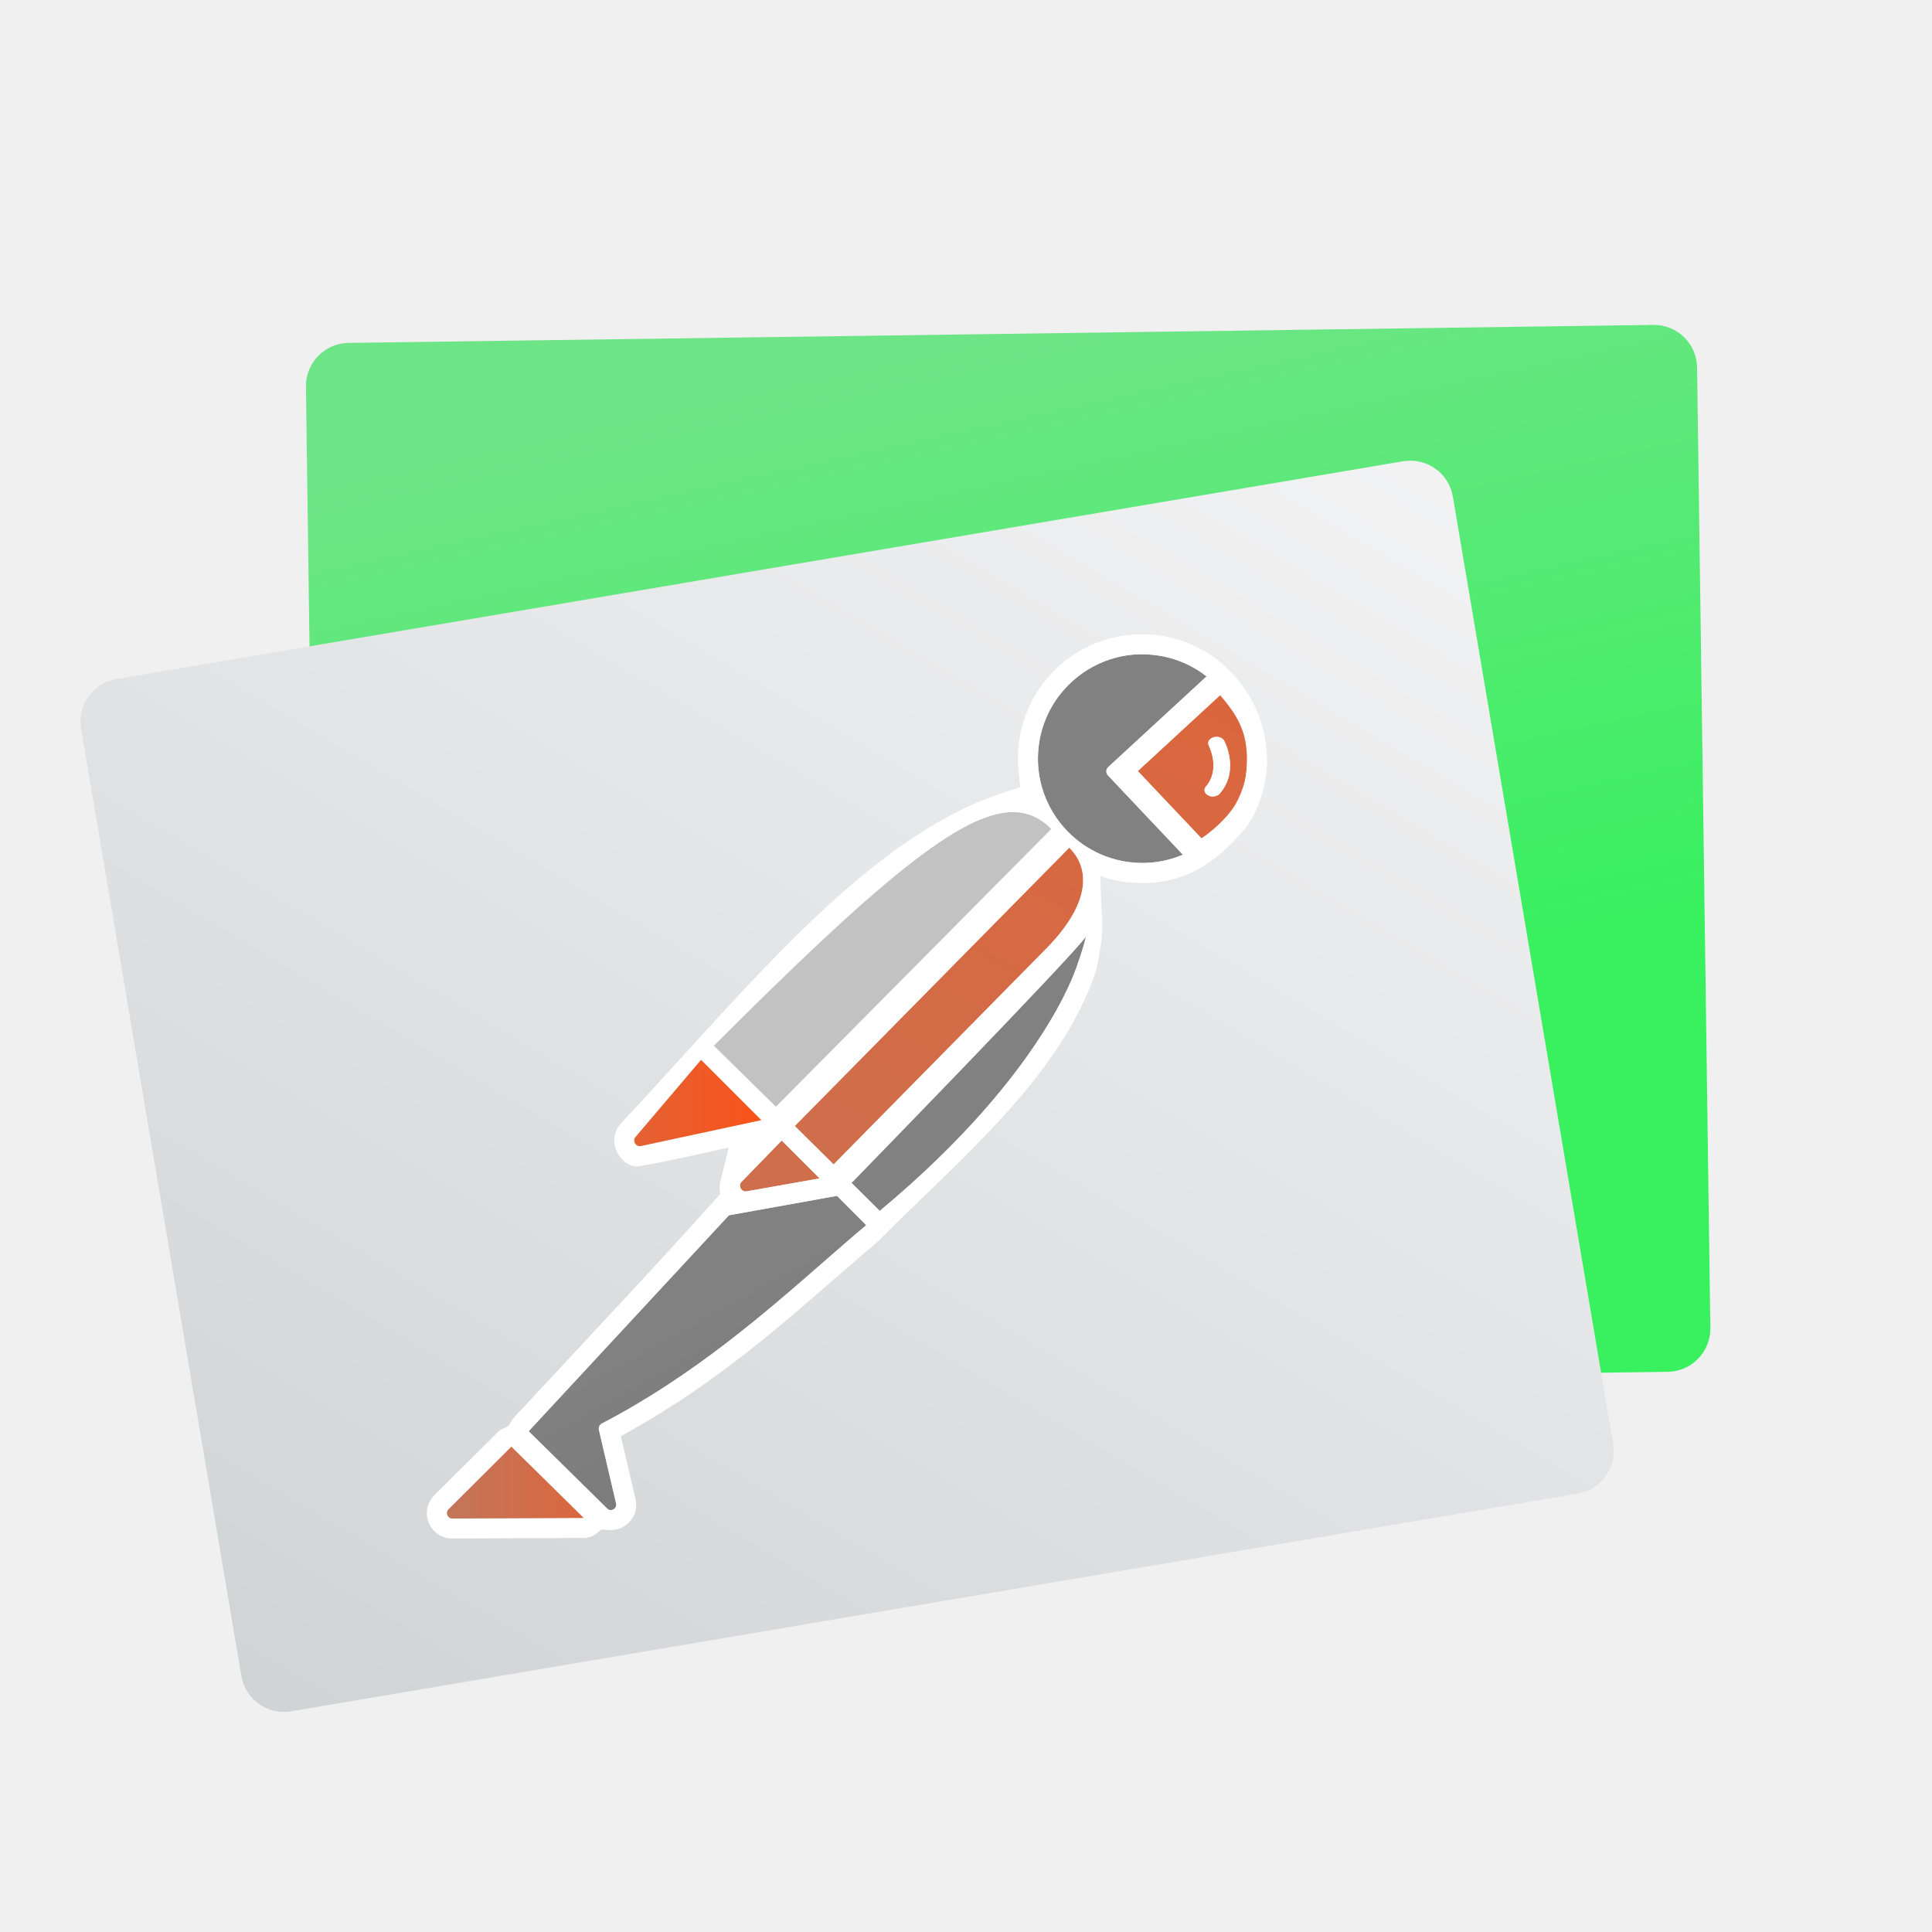
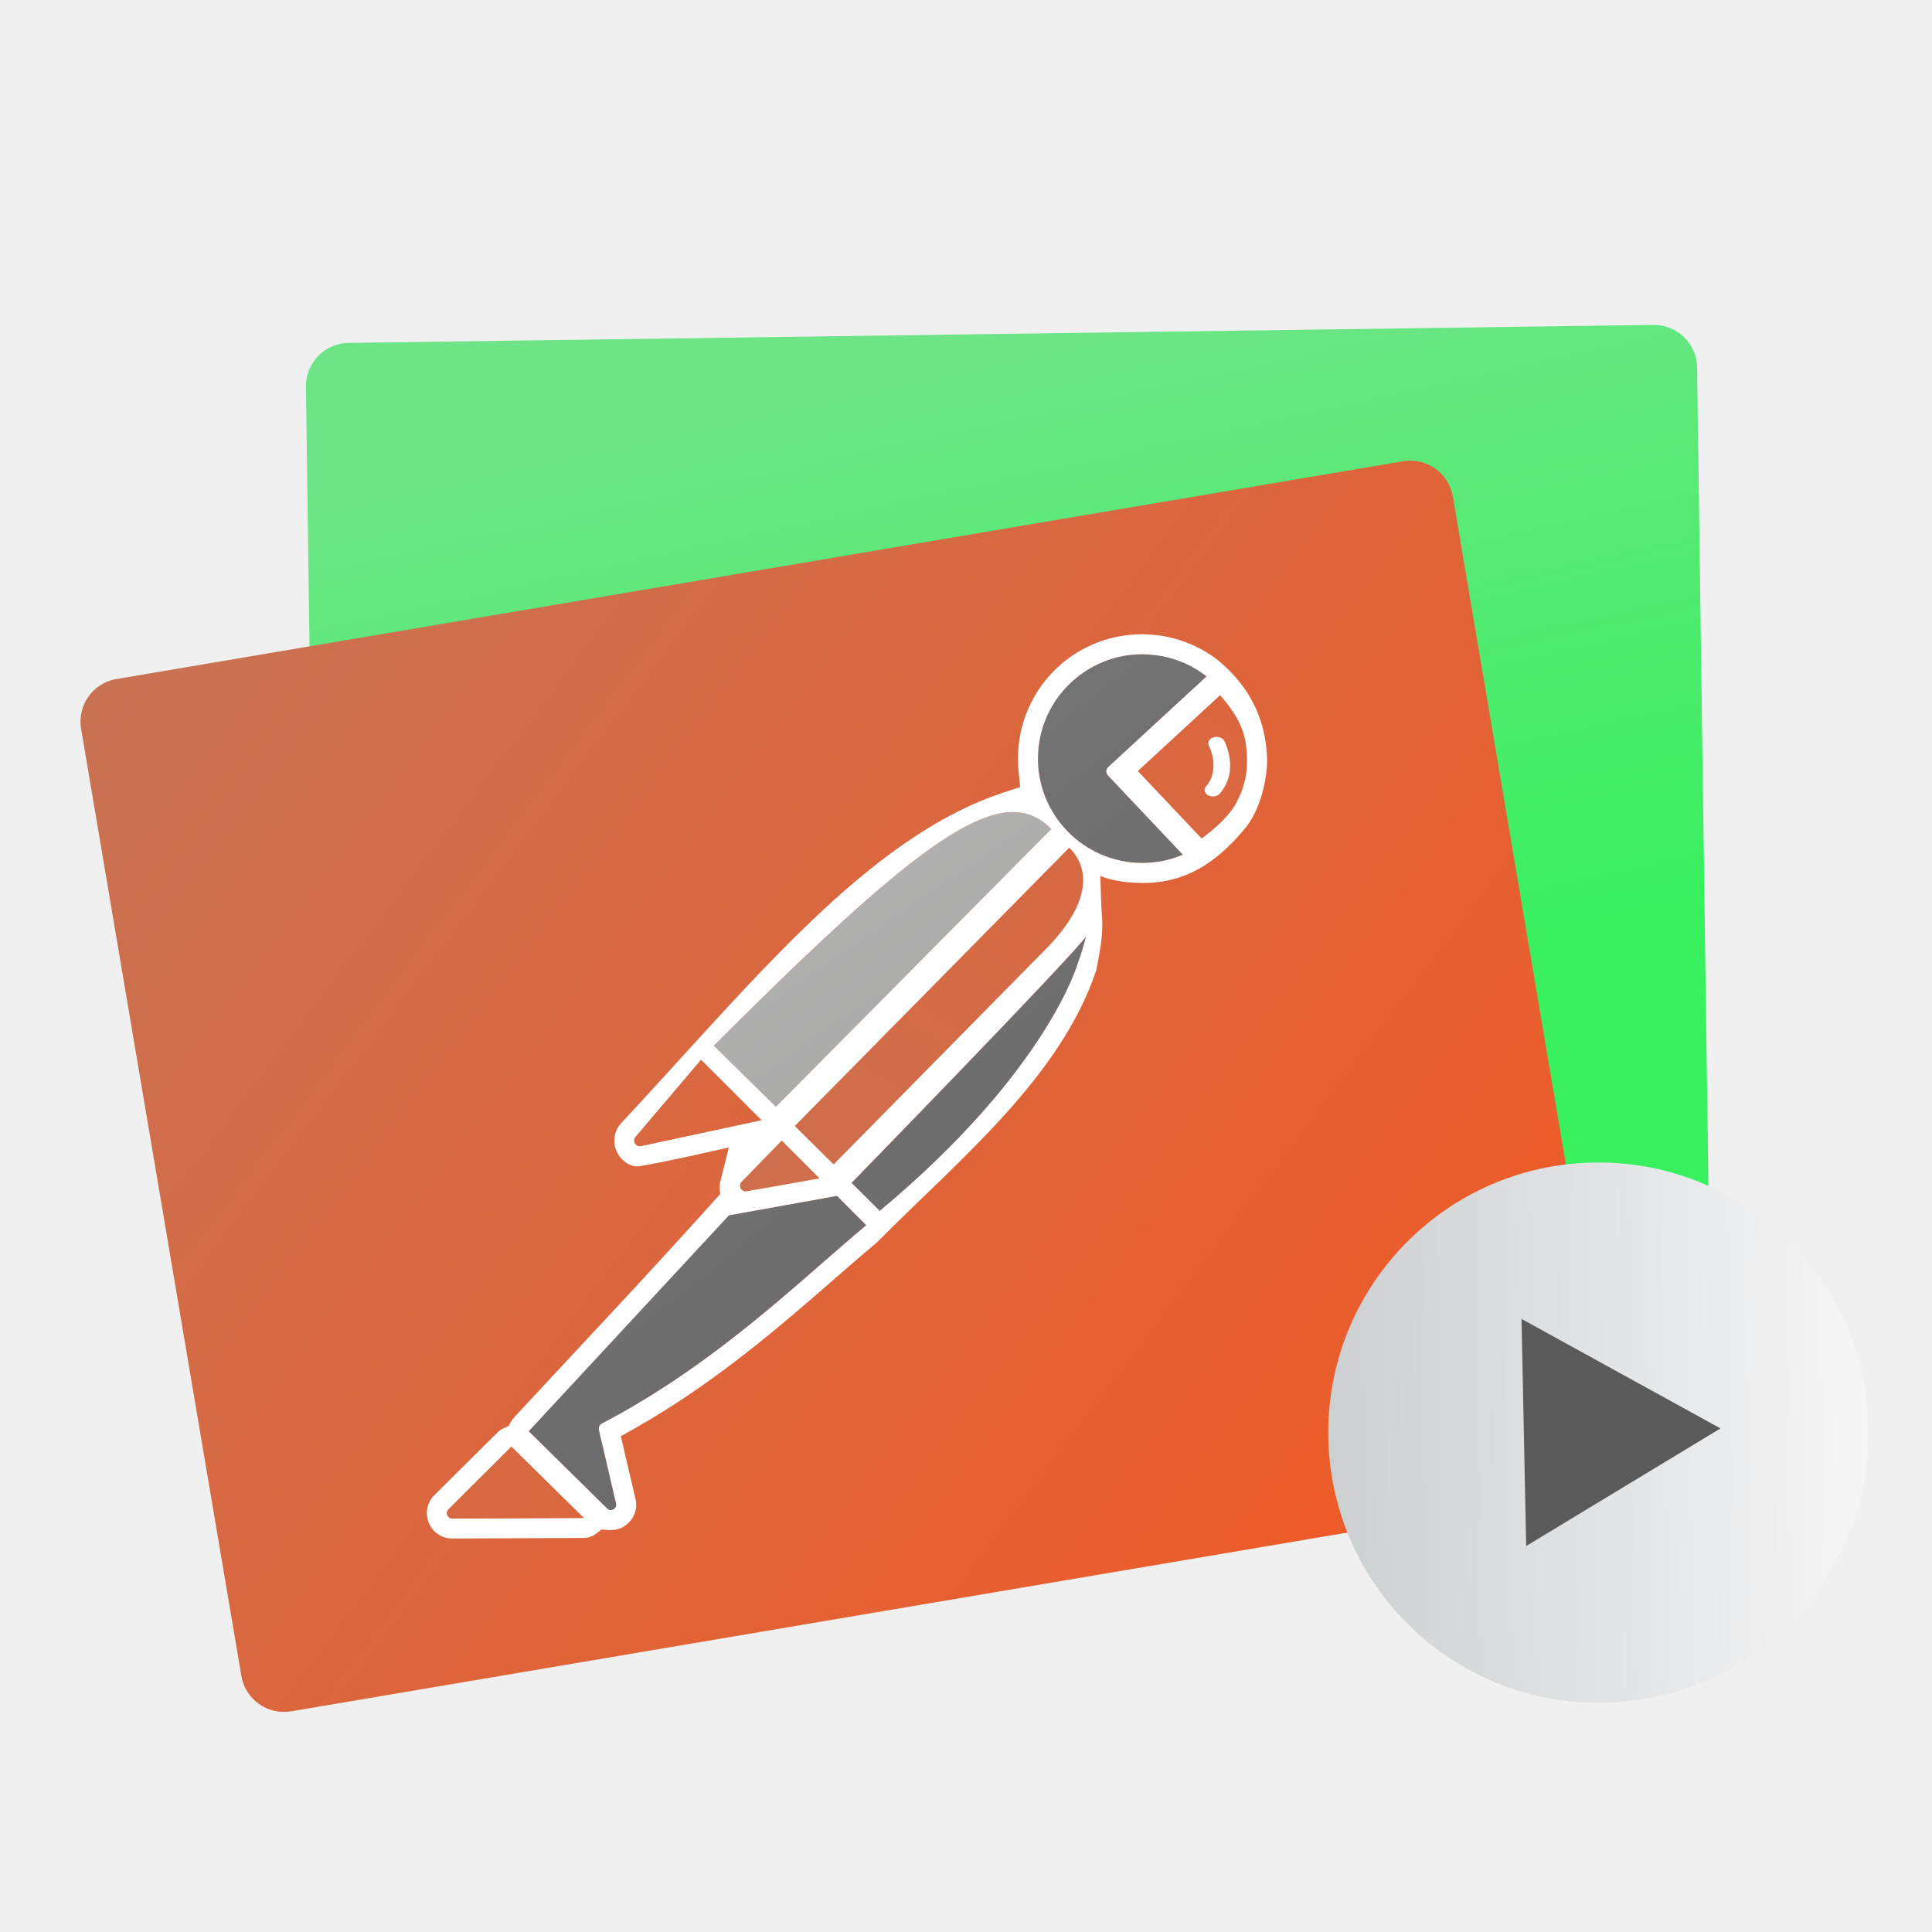
<svg xmlns="http://www.w3.org/2000/svg" xmlns:xlink="http://www.w3.org/1999/xlink" height="48" width="48">
-   <linearGradient id="a">
+   <linearGradient id="a" gradientTransform="scale(.827952 1.207799)" gradientUnits="userSpaceOnUse" x1=".999" x2="49.767" xlink:href="#e" y1="11.34" y2="34.347" />
+   <linearGradient id="b" gradientUnits="userSpaceOnUse" x1="-1.165" x2="23.533" y1="45.123" y2="45.123">
+     <stop offset="0" stop-color="#cdd0d1" />
+     <stop offset="1" stop-color="#f6f6f7" />
+   </linearGradient>
+   <linearGradient id="c" gradientUnits="userSpaceOnUse" x1="5.506" x2="14.428" xlink:href="#i" y1="43.555" y2="43.555" />
+   <linearGradient id="d" gradientTransform="matrix(1.13834 0 0 1.138339 26.12502 -.512948)" gradientUnits="userSpaceOnUse" x1="12.108" x2="-15.342" xlink:href="#i" y1="41.988" y2="7.935" />
+   <linearGradient id="e">
    <stop offset="0" stop-color="#c2765a" />
    <stop offset="1" stop-color="#fa531a" />
  </linearGradient>
-   <linearGradient id="b" gradientUnits="userSpaceOnUse" x1="11.661" x2="10.416" y1="56.928" y2="32.881">
-     <stop offset="0" stop-color="#cdd0d1" />
-     <stop offset="1" stop-color="#f6f6f7" />
-   </linearGradient>
-   <filter id="c" color-interpolation-filters="sRGB">
-     <feColorMatrix values="0.21 0.72 0.072 0 0 0.21 0.72 0.072 0 0 0.21 0.72 0.072 0 0 0 0 0 1 0" />
-   </filter>
-   <linearGradient id="d" gradientUnits="userSpaceOnUse" x1="14.428" x2="5.506" y1="47.468" y2="39.642">
+   <linearGradient id="f" gradientUnits="userSpaceOnUse" x1="14.428" x2="5.506" y1="47.468" y2="39.642">
    <stop offset="0" stop-color="#16a085" />
    <stop offset="1" stop-color="#2dcb72" />
  </linearGradient>
-   <filter id="e" color-interpolation-filters="sRGB">
-     <feColorMatrix values="0.21 0.72 0.072 0 0 0.21 0.72 0.072 0 0 0.21 0.72 0.072 0 0 0 0 0 1 0" />
-   </filter>
-   <linearGradient id="f" gradientTransform="matrix(1.13834 0 0 1.138339 26.12502 -.512948)" gradientUnits="userSpaceOnUse" x1="30.249" x2="21.299" y1="24.965" y2="14.535">
+   <linearGradient id="g" gradientTransform="matrix(1.13834 0 0 1.138339 26.12502 -.512948)" gradientUnits="userSpaceOnUse" x1="30.249" x2="21.299" y1="24.965" y2="14.535">
    <stop offset="0" stop-color="#ec7b00" />
    <stop offset="1" stop-color="#b99f83" />
  </linearGradient>
-   <linearGradient id="g" gradientTransform="matrix(1.13834 0 0 1.138339 26.12502 -.512948)" gradientUnits="userSpaceOnUse" x1="34.89" x2="18.773" y1="37.161" y2="9.672">
+   <linearGradient id="h" gradientTransform="matrix(1.13834 0 0 1.138339 26.12502 -.512948)" gradientUnits="userSpaceOnUse" x1="14.085" x2="-8.507" y1="41.79" y2="8.911">
    <stop offset="0" stop-color="#848381" />
    <stop offset="1" stop-color="#c2c2c2" />
  </linearGradient>
-   <linearGradient id="h" gradientTransform="matrix(1.13834 0 0 1.138339 26.12502 -.512948)" gradientUnits="userSpaceOnUse" x1="34.755" x2="24.917" y1="28.549" y2="10.872">
+   <linearGradient id="i" gradientTransform="matrix(1.13834 0 0 1.138339 26.12502 -.512948)" gradientUnits="userSpaceOnUse" x1="34.755" x2="24.917" y1="28.549" y2="10.872">
    <stop offset="0" stop-color="#5a5a5a" />
    <stop offset="1" stop-color="#818181" />
  </linearGradient>
-   <linearGradient id="i" gradientTransform="matrix(1.13834 0 0 1.138339 26.12502 -.512948)" gradientUnits="userSpaceOnUse" x1="9.679" x2="40.686" xlink:href="#a" y1="51.138" y2="-1.323" />
-   <linearGradient id="j" gradientUnits="userSpaceOnUse" x1="76.481" x2="71.562" y1="31.293" y2="7.276">
+   <linearGradient id="j" gradientTransform="matrix(1.13834 0 0 1.138339 26.12502 -.512948)" gradientUnits="userSpaceOnUse" x1="9.679" x2="40.686" xlink:href="#e" y1="51.138" y2="-1.323" />
+   <linearGradient id="k" gradientUnits="userSpaceOnUse" x1="76.481" x2="71.562" y1="31.293" y2="7.276">
    <stop offset="0" stop-color="#39f05f" />
    <stop offset="1" stop-color="#6de586" />
  </linearGradient>
-   <linearGradient id="k" gradientUnits="userSpaceOnUse" x1=".99" x2="33.634" xlink:href="#b" y1="50.135" y2="11.494" />
-   <path d="m49.436 7.164h45.232c.831 0 1.5.669 1.5 1.5v33.296c0 .831-.669 1.5-1.5 1.5h-45.232c-.831 0-1.5-.669-1.5-1.5v-33.296c0-.831.669-1.5 1.5-1.5z" fill="url(#j)" transform="matrix(.7165992 -.00987625 .00987625 .7165992 -26.83542 3.873742)" />
-   <path d="m.04 17.116h32.416c.596 0 1.075.479 1.075 1.075v23.862c0 .596-.479 1.075-1.075 1.075h-32.416c-.596 0-1.075-.479-1.075-1.075v-23.862c0-.596.479-1.075 1.075-1.075z" fill="url(#k)" stroke-width=".717" transform="matrix(.9859804 -.1668612 .1668612 .9859804 0 0)" />
-   <g transform="scale(1)">
-     <g stroke-width=".729">
-       <path d="m25.168 20.176c-1.298 0-3.378 1.749-7.434 5.805l1.543 1.518 6.846-6.904c-.003-.002-.006-.004-.01-.006-.27-.27-.577-.412-.945-.412z" fill="url(#g)" />
-       <path d="m28.379 16.254c-1.302 0-2.43.984-2.576 2.309-.158 1.42.871 2.703 2.291 2.861.096.01.191.016.285.016.355 0 .698-.072 1.01-.205l-1.863-1.971c-.026-.028-.041-.066-.039-.105.001-.039.018-.075.047-.102l2.443-2.252c-.375-.295-.825-.48-1.311-.533-.097-.011-.193-.018-.287-.018zm-1.396 7.01c-.241.393-5.826 6.125-5.826 6.125l.693.688c.004.002.004.007.006.01 4.19-3.492 4.93-6.174 4.93-6.174s.105-.269.197-.648zm-6.188 6.447-2.686.482-4.975 5.365 1.949 1.92c.028.027.06.039.092.039.079 0 .152-.072.131-.164l-.426-1.824c-.015-.064.015-.134.074-.164 2.247-1.166 4.055-2.743 5.506-4.012.372-.325.725-.634 1.061-.914z" fill="url(#h)" />
-       <path d="m30.314 17.27-2.047 1.887 1.582 1.672c.293-.198.451-.3.651-.563.369-.457.453-.724.488-1.406.029-.552-.246-1.168-.674-1.59zm-.09 1.037c.08 0 .158.037.191.1.015.029.385.738-.113 1.311-.039.046-.106.07-.172.07-.039 0-.079-.009-.113-.027-.095-.048-.122-.145-.059-.219.375-.432.077-1.01.074-1.016-.043-.08.008-.174.113-.207.026-.008.052-.012.078-.012zm-3.658 2.752-6.82 6.916.965.955 5.25-5.328c1.069-1.069 1.184-1.966.605-2.543zm-7.145 7.277-.996 1.025c-.088.09-.02.24.1.24.009 0.0.019 0.0.027-.002l1.811-.322z" fill="url(#i)" />
-     </g>
-     <path d="m28.377 15.758c-1.58 0-2.893 1.177-3.068 2.748-.023.219-.025.433-.004.643l.041.406-.389.127c-3.413 1.111-6.292 4.763-9.545 8.244-.159.187-.194.454-.092.678.103.223.335.41.574.369.789-.135 1.557-.322 2.213-.463l-.197.793c-.034.124-.041.198-.016.361-1.662 1.86-3.414 3.709-5.121 5.551l-.004.006c-.026.029-.044.054-.057.076l-.08.133-.141.066c-.048.022-.093.054-.135.096l-1.564 1.555c-.184.183-.237.448-.139.686.099.24.325.391.584.391l3.266-.014c.11-.001.211-.035.293-.096l.152-.115.189.016c-.002-0.0.012 0 .037 0 .198 0 .372-.085.496-.24.122-.154.164-.34.119-.533l-.365-1.559.33-.186c2.024-1.144 3.665-2.577 5.031-3.77h.002c.353-.308.69-.602 1.016-.875.001-.002.003-.003.004-.004 2.045-2.061 4.534-4.073 5.43-6.742.218-1.072.138-1.183.121-1.695l-.021-.648c.328.136.719.169 1.027.174 1.217.017 1.992-.658 2.589-1.38.375-.476.526-1.201.528-1.677v-.002c-.027-1.104-.512-1.879-1.205-2.463-.449-.351-.985-.573-1.555-.637-.119-.012-.235-.02-.346-.02zm.002.496c.094 0 .19.007.287.018.486.053.935.238 1.311.533l-2.443 2.252c-.029.026-.046.062-.047.102-.002.039.013.077.039.105l1.863 1.971c-.312.133-.654.205-1.01.205-.094 0-.189-.006-.285-.016-1.42-.159-2.449-1.441-2.291-2.861.147-1.325 1.274-2.309 2.576-2.309zm1.936 1.016c.438.518.628.874.661 1.442.032.561-.084.888-.245 1.206-.161.318-.512.648-.859.901-.007.004-.014.006-.021.01l-1.582-1.672zm-.09 1.037c-.026 0-.052.004-.078.012-.105.033-.156.127-.113.207.003.006.301.584-.074 1.016-.063.073-.037.171.059.219.034.018.074.027.113.027.066 0 .133-.024.172-.07.498-.572.128-1.281.113-1.311-.033-.062-.111-.1-.191-.1zm-5.057 1.869c.368 0 .675.142.945.412.004.002.007.004.01.006l-6.846 6.904-1.543-1.518c4.056-4.056 6.136-5.805 7.434-5.805zm1.398.883c.578.577.463 1.474-.605 2.543l-5.25 5.328-.965-.955zm.416 2.205c-.092.379-.197.648-.197.648s-.739 2.682-4.93 6.174c-.002-.003-.002-.008-.006-.01l-.693-.688s5.585-5.732 5.826-6.125zm-9.564 3.068 1.498 1.498-2.99.643c-.011.002-.019.004-.029.004-.113 0-.185-.137-.105-.23zm2.004 2.004.941.941c-.611.11-1.228.218-1.838.324-.119 0-.188-.15-.1-.24zm1.373 1.375.727.729c-.335.28-.688.589-1.061.914-1.451 1.269-3.259 2.845-5.506 4.012-.059.03-.089.1-.074.164l.426 1.824c.021.092-.052.164-.131.164-.032 0-.064-.012-.092-.039l-1.949-1.92 4.975-5.365zm-8.09 6.232 1.797 1.77-3.264.014c-.118 0-.178-.145-.094-.229z" fill="#fff" />
-     <path d="m17.418 26.332-1.627 1.914c-.079.093-.008.23.105.23.01 0 .018-.002.029-.004l2.99-.643zm-4.713 9.611-1.561 1.555c-.084.083-.025.229.094.229l3.264-.014z" fill="url(#a)" />
+   <linearGradient id="l" gradientUnits="userSpaceOnUse" x1="-1.635" x2="37.923" xlink:href="#e" y1="9.211" y2="51.263" />
+   <path d="m49.436 7.164h45.232c.831 0 1.5.669 1.5 1.5v33.296c0 .831-.669 1.5-1.5 1.5h-45.232c-.831 0-1.5-.669-1.5-1.5v-33.296c0-.831.669-1.5 1.5-1.5z" fill="url(#k)" transform="matrix(.7165992 -.00987625 .00987625 .7165992 -26.83542 3.873742)" />
+   <path d="m.04 17.116h32.416c.596 0 1.075.479 1.075 1.075v23.862c0 .596-.479 1.075-1.075 1.075h-32.416c-.596 0-1.075-.479-1.075-1.075v-23.862c0-.596.479-1.075 1.075-1.075z" fill="url(#l)" stroke-width=".717" transform="matrix(.9859804 -.1668612 .1668612 .9859804 0 0)" />
+   <g stroke-width=".729">
+     <path d="m25.168 20.176c-1.298 0-3.378 1.749-7.434 5.805l1.543 1.518 6.846-6.904c-.003-.002-.006-.004-.01-.006-.27-.27-.577-.412-.945-.412z" fill="url(#h)" />
+     <path d="m28.379 16.254c-1.302 0-2.43.984-2.576 2.309-.158 1.42.871 2.703 2.291 2.861.096.01.191.016.285.016.355 0 .698-.072 1.01-.205l-1.863-1.971c-.026-.028-.041-.066-.039-.105.001-.039.018-.075.047-.102l2.443-2.252c-.375-.295-.825-.48-1.311-.533-.097-.011-.193-.018-.287-.018zm-1.396 7.01c-.241.393-5.826 6.125-5.826 6.125l.693.688c.004.002.004.007.006.01 4.19-3.492 4.93-6.174 4.93-6.174s.105-.269.197-.648zm-6.188 6.447-2.686.482-4.975 5.365 1.949 1.92c.028.027.06.039.092.039.079 0 .152-.072.131-.164l-.426-1.824c-.015-.064.015-.134.074-.164 2.247-1.166 4.055-2.743 5.506-4.012.372-.325.725-.634 1.061-.914z" fill="url(#d)" />
+     <path d="m30.314 17.27-2.047 1.887 1.582 1.672c.293-.198.451-.3.651-.563.369-.457.453-.724.488-1.406.029-.552-.246-1.168-.674-1.59zm-.09 1.037c.08 0 .158.037.191.1.015.029.385.738-.113 1.311-.039.046-.106.07-.172.07-.039 0-.079-.009-.113-.027-.095-.048-.122-.145-.059-.219.375-.432.077-1.01.074-1.016-.043-.08.008-.174.113-.207.026-.008.052-.012.078-.012zm-3.658 2.752-6.82 6.916.965.955 5.25-5.328c1.069-1.069 1.184-1.966.605-2.543zm-7.145 7.277-.996 1.025c-.088.09-.02.24.1.24.009 0.0.019 0.0.027-.002l1.811-.322z" fill="url(#j)" />
  </g>
-   <circle cx="11.184" cy="45.123" fill="url(#c)" filter="url(#d)" r="12.349" transform="matrix(.5434285 -.00748958 .00748958 .5434285 33.29617 11.15574)" />
-   <path d="m14.428 47.271-8.923.196 4.291-7.825z" fill="url(#e)" filter="url(#f)" transform="matrix(-.0009304 .6322313 -.6322313 -.0009304 67.81721 29.33222)" />
+   <path d="m28.377 15.758c-1.58 0-2.893 1.177-3.068 2.748-.023.219-.025.433-.004.643l.041.406-.389.127c-3.413 1.111-6.292 4.763-9.545 8.244-.159.187-.194.454-.092.678.103.223.335.41.574.369.789-.135 1.557-.322 2.213-.463l-.197.793c-.034.124-.041.198-.016.361-1.662 1.86-3.414 3.709-5.121 5.551l-.004.006c-.026.029-.044.054-.057.076l-.08.133-.141.066c-.048.022-.093.054-.135.096l-1.564 1.555c-.184.183-.237.448-.139.686.099.24.325.391.584.391l3.266-.014c.11-.001.211-.035.293-.096l.152-.115.189.016c-.002-0.0.012 0 .037 0 .198 0 .372-.085.496-.24.122-.154.164-.34.119-.533l-.365-1.559.33-.186c2.024-1.144 3.665-2.577 5.031-3.77h.002c.353-.308.69-.602 1.016-.875.001-.002.003-.003.004-.004 2.045-2.061 4.534-4.073 5.43-6.742.218-1.072.138-1.183.121-1.695l-.021-.648c.328.136.719.169 1.027.174 1.217.017 1.992-.658 2.589-1.38.375-.476.526-1.201.528-1.677v-.002c-.027-1.104-.512-1.879-1.205-2.463-.449-.351-.985-.573-1.555-.637-.119-.012-.235-.02-.346-.02zm.002.496c.094 0 .19.007.287.018.486.053.935.238 1.311.533l-2.443 2.252c-.029.026-.046.062-.047.102-.002.039.013.077.039.105l1.863 1.971c-.312.133-.654.205-1.01.205-.094 0-.189-.006-.285-.016-1.42-.159-2.449-1.441-2.291-2.861.147-1.325 1.274-2.309 2.576-2.309zm1.936 1.016c.438.518.628.874.661 1.442.032.561-.084.888-.245 1.206-.161.318-.512.648-.859.901-.007.004-.014.006-.021.01l-1.582-1.672zm-.09 1.037c-.026 0-.052.004-.078.012-.105.033-.156.127-.113.207.003.006.301.584-.074 1.016-.063.073-.037.171.059.219.034.018.074.027.113.027.066 0 .133-.024.172-.07.498-.572.128-1.281.113-1.311-.033-.062-.111-.1-.191-.1zm-5.057 1.869c.368 0 .675.142.945.412.004.002.007.004.01.006l-6.846 6.904-1.543-1.518c4.056-4.056 6.136-5.805 7.434-5.805zm1.398.883c.578.577.463 1.474-.605 2.543l-5.25 5.328-.965-.955zm.416 2.205c-.092.379-.197.648-.197.648s-.739 2.682-4.93 6.174c-.002-.003-.002-.008-.006-.01l-.693-.688s5.585-5.732 5.826-6.125zm-9.564 3.068 1.498 1.498-2.99.643c-.011.002-.019.004-.029.004-.113 0-.185-.137-.105-.23zm2.004 2.004.941.941c-.611.11-1.228.218-1.838.324-.119 0-.188-.15-.1-.24zm1.373 1.375.727.729c-.335.28-.688.589-1.061.914-1.451 1.269-3.259 2.845-5.506 4.012-.059.03-.089.1-.074.164l.426 1.824c.021.092-.052.164-.131.164-.032 0-.064-.012-.092-.039l-1.949-1.92 4.975-5.365zm-8.09 6.232 1.797 1.77-3.264.014c-.118 0-.178-.145-.094-.229z" fill="#fff" />
+   <path d="m17.418 26.332-1.627 1.914c-.079.093-.008.23.105.23.01 0 .018-.002.029-.004l2.99-.643zm-4.713 9.611-1.561 1.555c-.084.083-.025.229.094.229l3.264-.014z" fill="url(#a)" />
+   <circle cx="11.184" cy="45.123" fill="url(#b)" filter="url(#f)" r="12.349" transform="matrix(.5434285 -.00748958 .00748958 .5434285 33.29617 11.15574)" />
+   <path d="m14.428 47.271-8.923.196 4.291-7.825z" fill="url(#c)" filter="url(#g)" transform="matrix(-.0009304 .6322313 -.6322313 -.0009304 67.81721 29.33222)" />
</svg>
